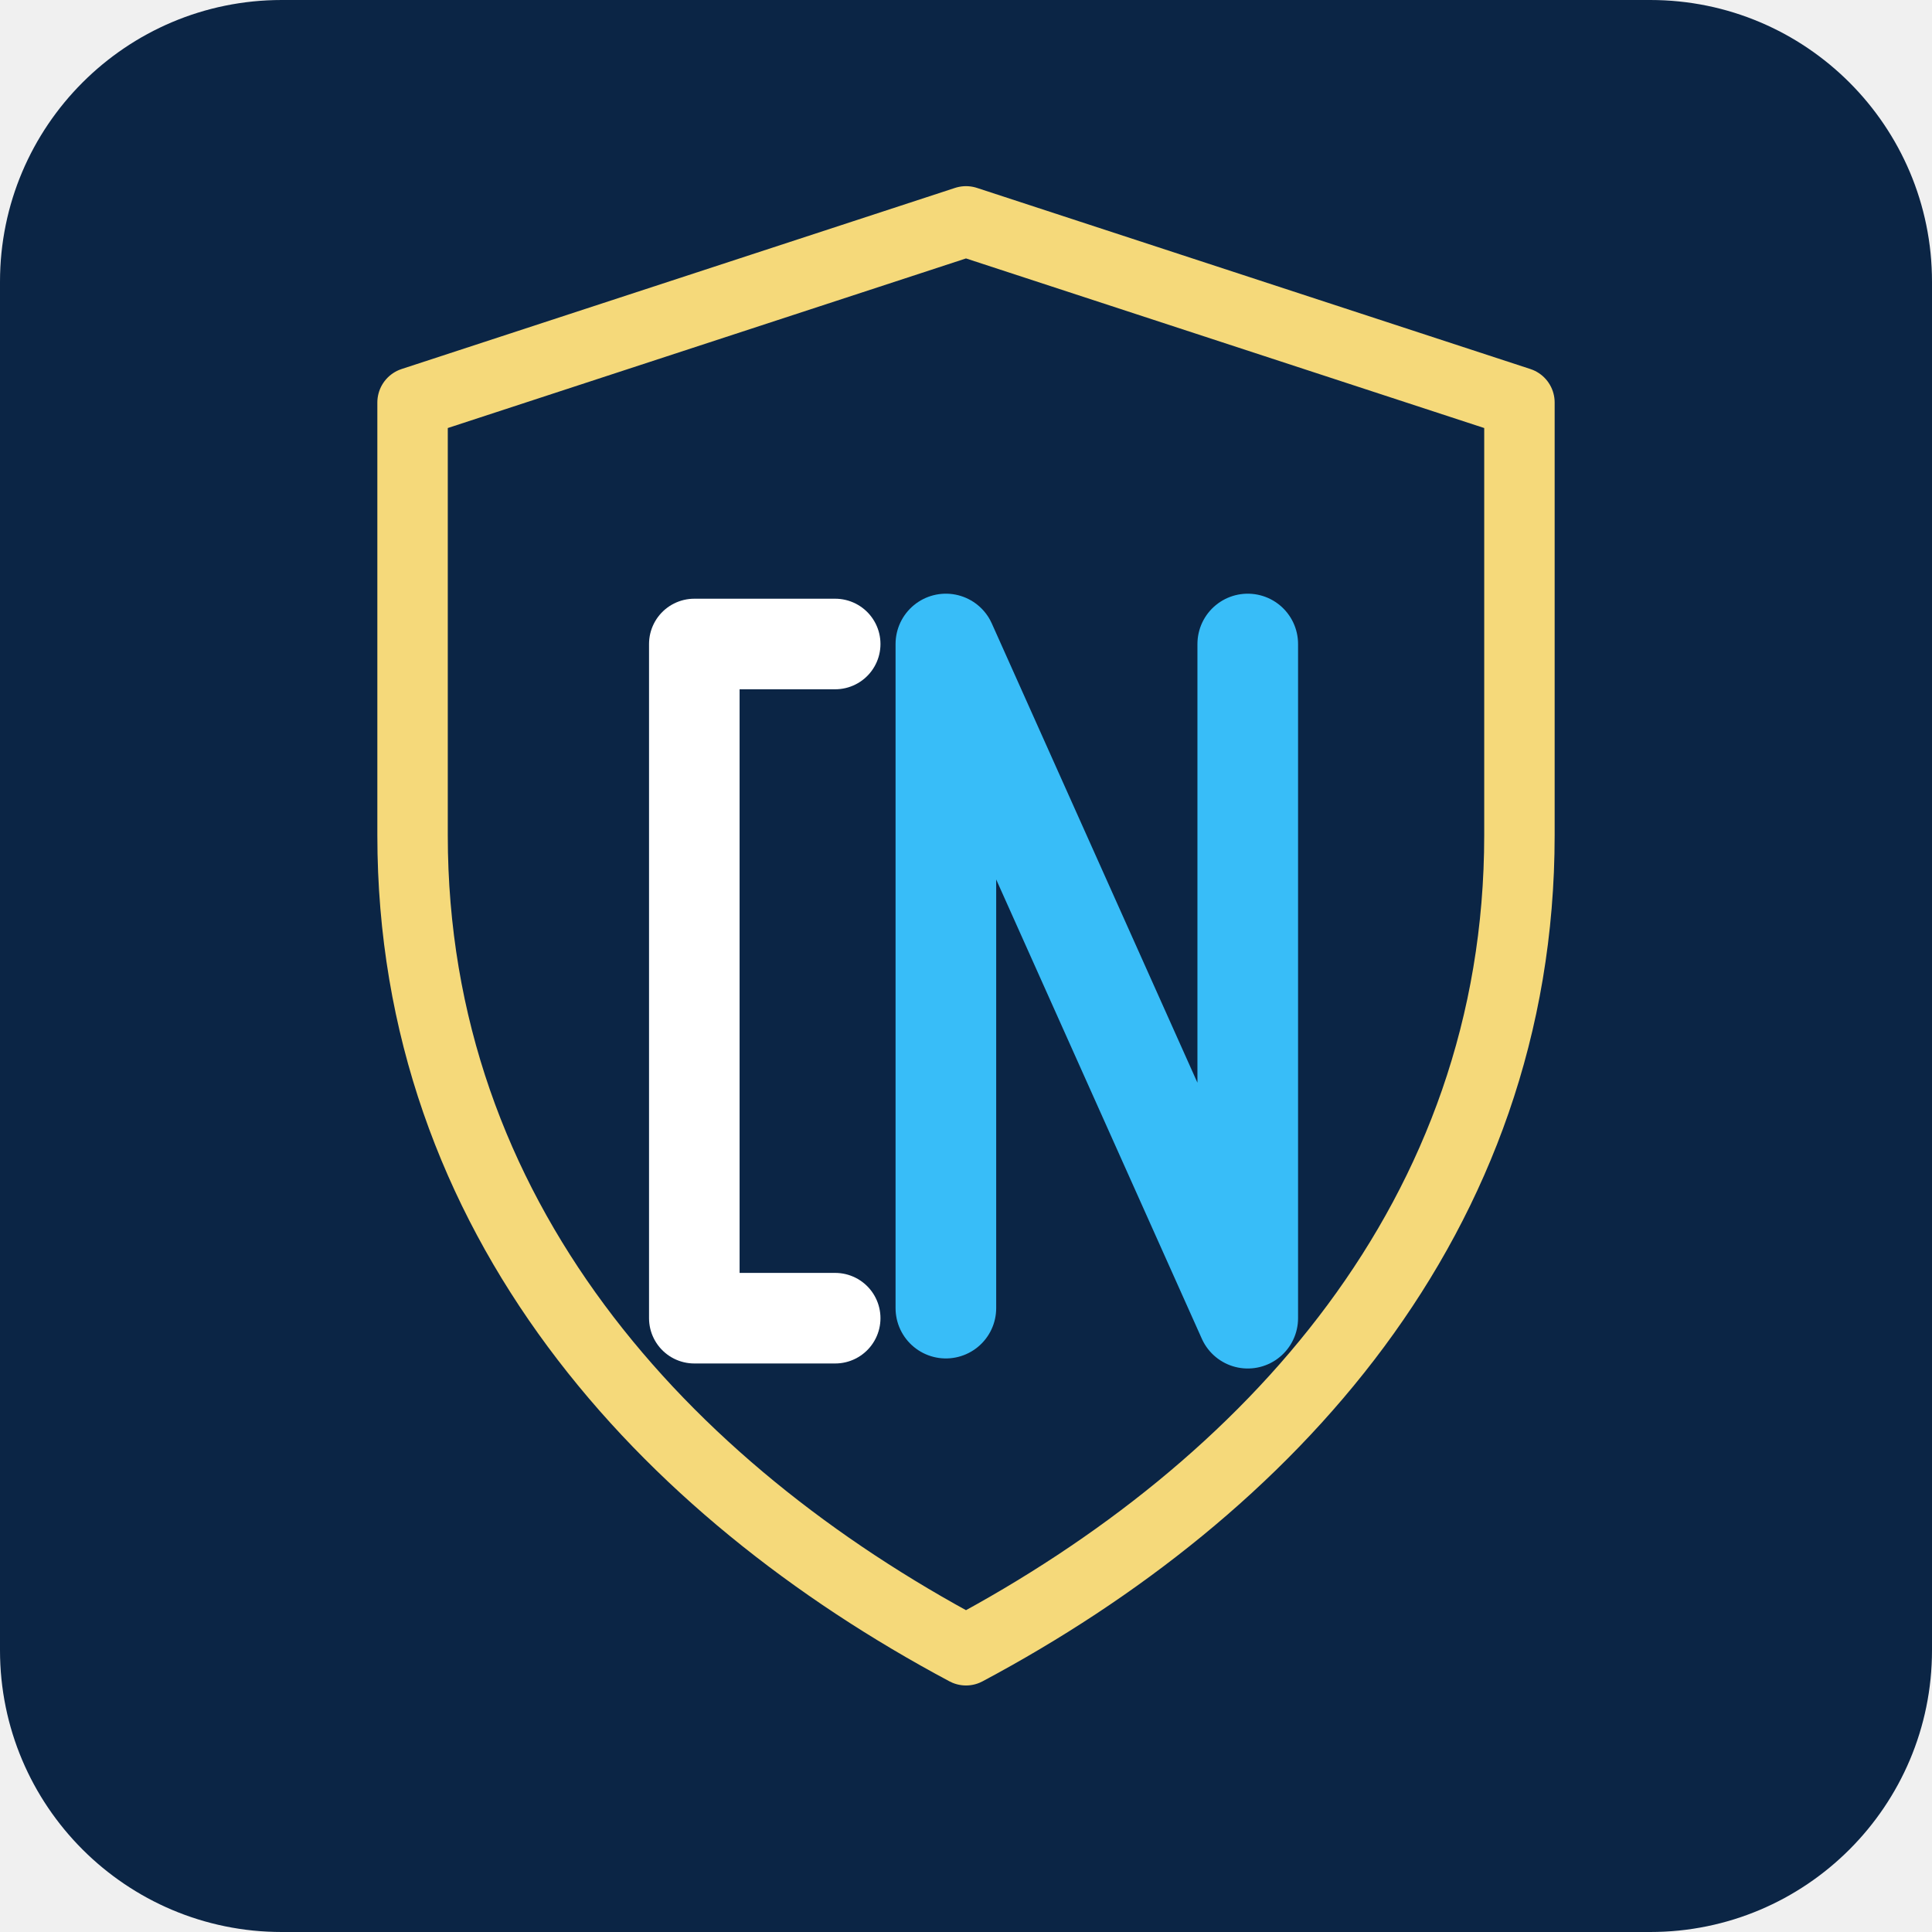
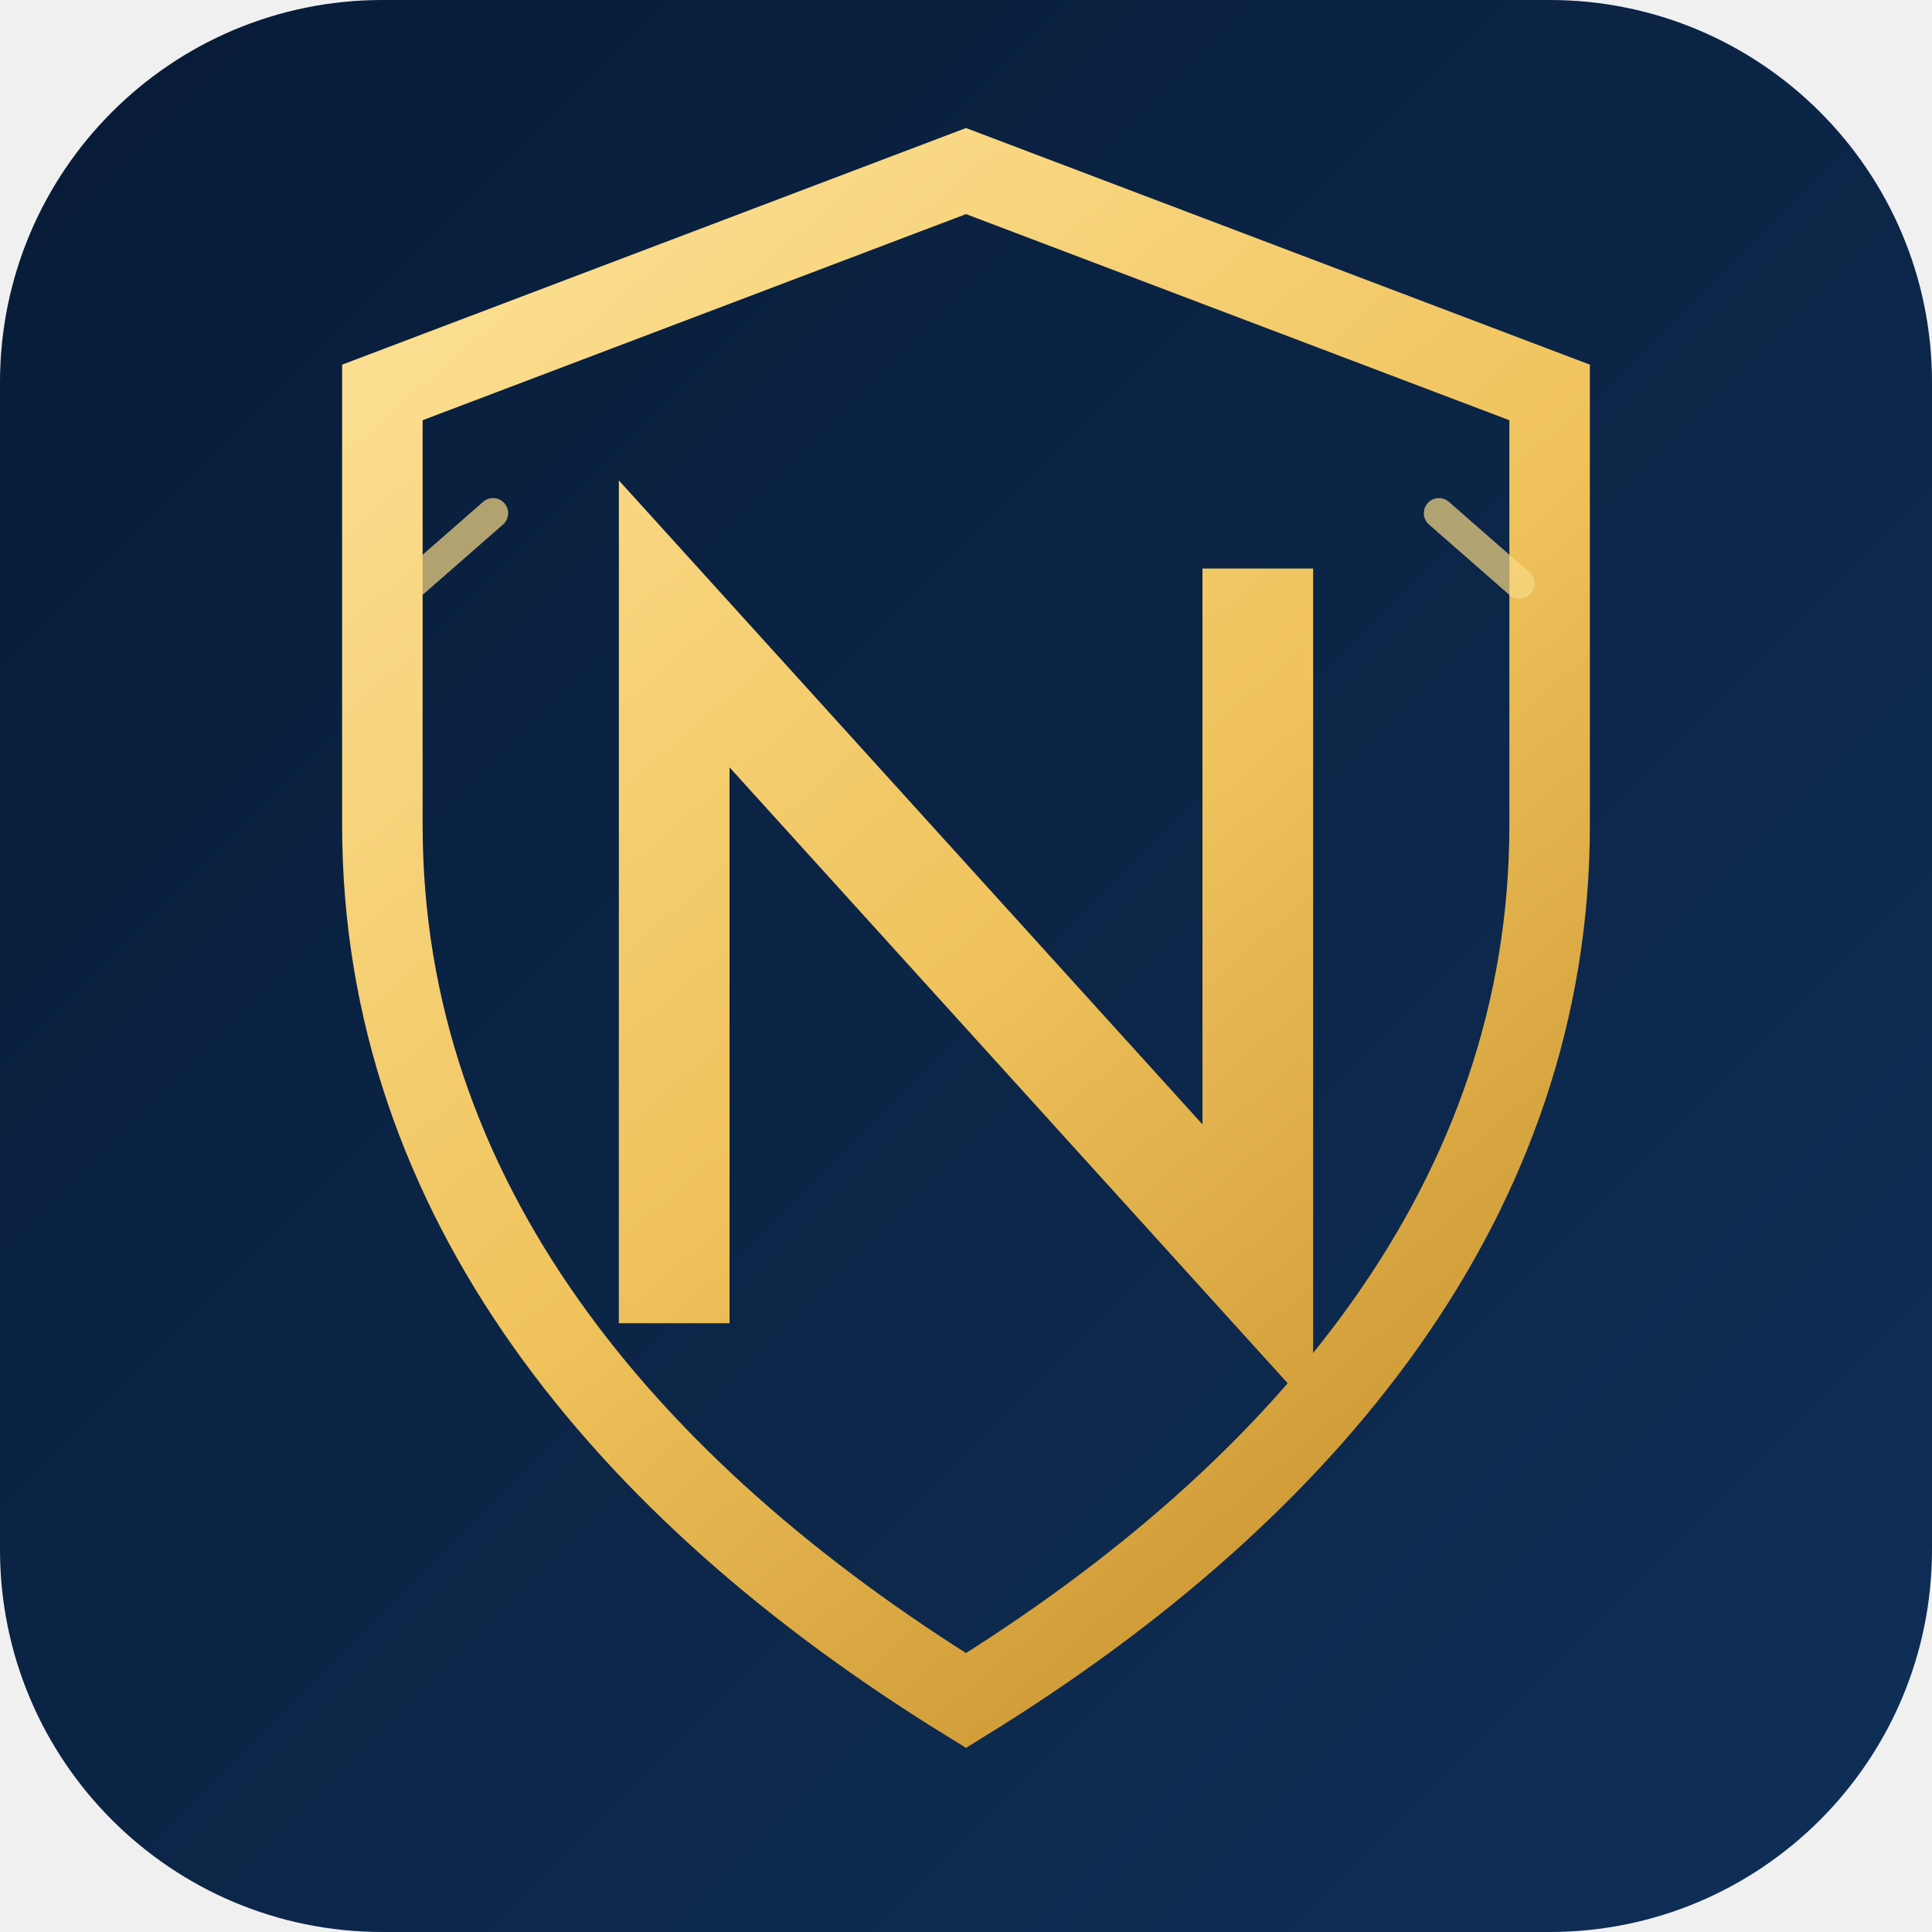
<svg xmlns="http://www.w3.org/2000/svg" width="512" height="512" viewBox="0 0 192 192">
-   <rect width="192" height="192" rx="28" fill="#0b2545" />
-   <path d="M96 22 151 40v43c0 38-25 65-55 81-30-16-55-43-55-81V40Z" fill="none" stroke="#f5d97a" stroke-width="7" stroke-linejoin="round" />
-   <path d="M69 64v67M69 64h14M69 131h14" stroke="#ffffff" stroke-width="9" stroke-linecap="round" />
-   <path d="M94 130V64l30 67V64" fill="none" stroke="#38bdf8" stroke-width="10" stroke-linecap="round" stroke-linejoin="round" />
+   <defs>
+     <linearGradient id="gold" x1="25" y1="14" x2="167" y2="178" gradientUnits="userSpaceOnUse">
+       <stop stop-color="#FFE6A0" />
+       <stop offset=".5" stop-color="#F0C35C" />
+       <stop offset="1" stop-color="#B9801D" />
+     </linearGradient>
+     <linearGradient id="bg" x1="0" y1="0" x2="192" y2="192" gradientUnits="userSpaceOnUse">
+       <stop stop-color="#071B37" />
+       <stop offset="1" stop-color="#102F57" />
+     </linearGradient>
+   </defs>
+   <rect width="192" height="192" rx="38" fill="url(#bg)" />
+   <path d="M96 17 154 39V82C154 119 130 148 96 169 62 148 38 119 38 82V39L96 17Z" stroke="url(#gold)" stroke-width="8" stroke-linejoin="miter" fill="none" />
+   <path d="M67 126V62L125 126V62" stroke="url(#gold)" stroke-width="11" stroke-linecap="square" stroke-linejoin="miter" fill="none" />
+   <path d="M143 51 151 58M41 58 49 51" stroke="#F8D985" stroke-width="3" stroke-linecap="round" opacity=".7" />
</svg>
